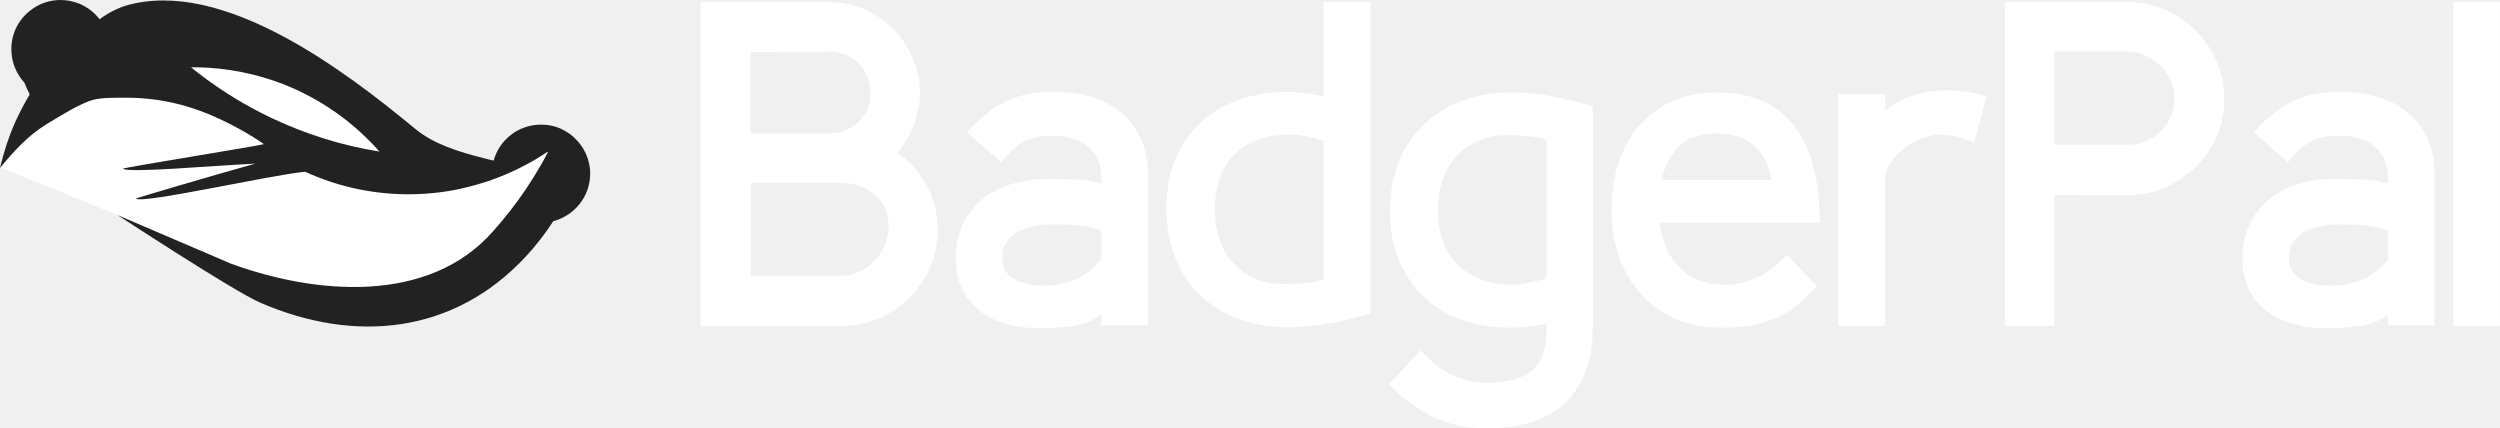
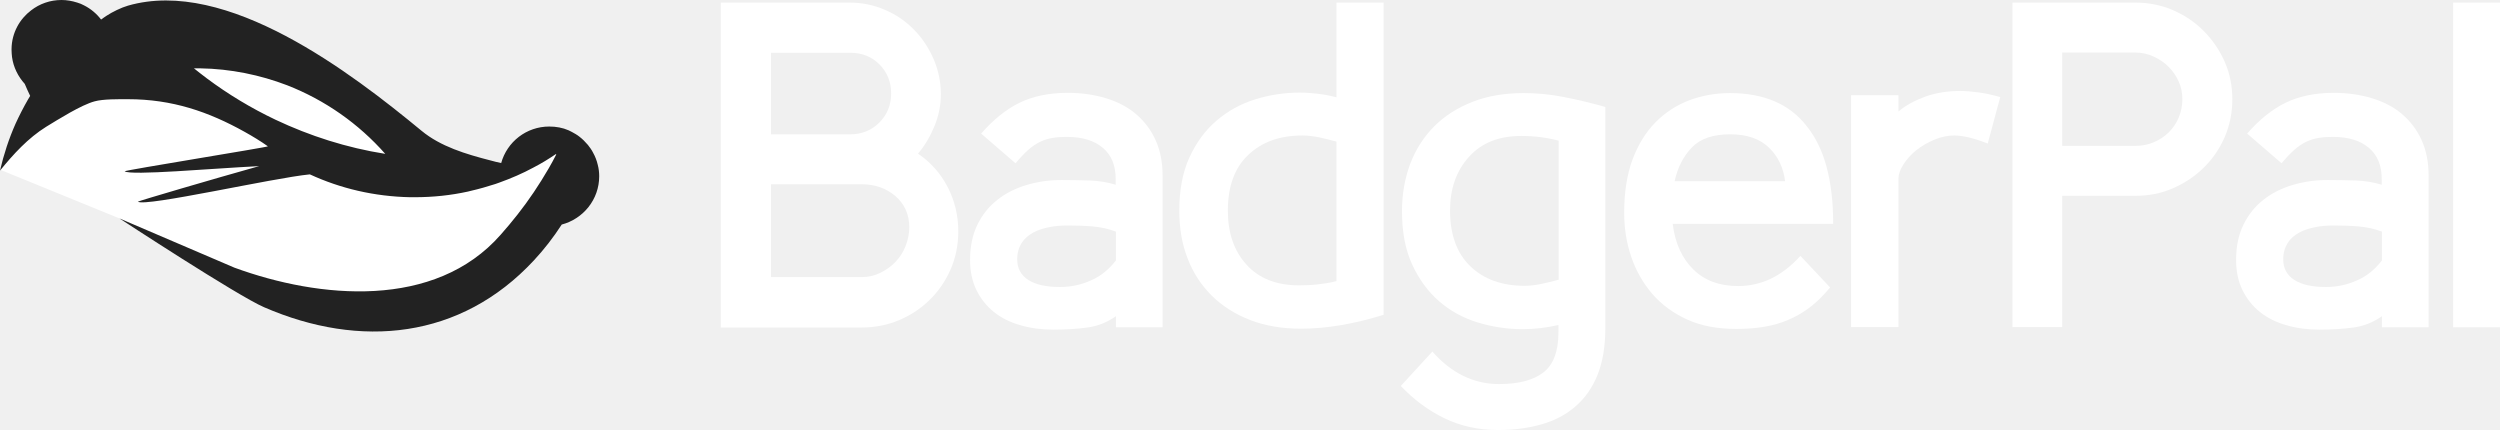
- <svg xmlns="http://www.w3.org/2000/svg" version="1.1" id="Layer_1" x="0px" y="0px" viewBox="0 0 1077.2 184.4" style="enable-background:new 0 0 1077.2 184.4;" xml:space="preserve">
+ <svg xmlns="http://www.w3.org/2000/svg" version="1.1" id="Logo" x="0px" y="0px" viewBox="0 0 1061 182.4" style="enable-background:new 0 0 1061 182.4;" xml:space="preserve">
  <style type="text/css">
	.st0{fill:#FFFFFF;}
	.st1{fill:#222222;}
</style>
-   <g id="Logo">
-     <polyline class="st0" points="0.2,72.1 50.7,92.7 100.7,120.6 172.2,129.1 207.2,112.1 238.2,70.1 238.2,61.1 224.2,68.1    210.2,74.1 175.2,65.1 147.2,36.1 82.2,13.1 34.2,29.1 0.2,72.1  " />
-     <path class="st1" d="M50.7,92.7c0,0,50.2,32.9,61.4,37.7c40.8,17.7,83.4,13.5,114.4-19.8c4.4-4.7,8.4-9.9,11.9-15.3   c9.1-2.4,15.9-10.6,15.9-20.5c0-1.7-0.2-3.3-0.6-4.8c-0.4-1.8-1.1-3.6-2-5.2c-0.6-1.2-1.4-2.3-2.2-3.3c-1.1-1.3-2.3-2.5-3.6-3.5   c-1-0.8-2.1-1.4-3.2-2c-0.5-0.2-0.9-0.5-1.4-0.7c-2.5-1.1-5.3-1.6-8.2-1.6c-9.7,0-17.9,6.5-20.4,15.5c-1.5-0.3-3-0.7-4.5-1.1   c-10.5-2.7-21.2-5.9-29.3-12.6C149.2,31,96.2-9.7,54.3,2.4c-2.8,0.8-6.7,2.7-9.1,4.3c-0.8,0.5-1.6,1.1-2.3,1.6   c-1.9-2.5-4.4-4.6-7.2-6c-0.9-0.5-1.9-0.9-2.9-1.2C30.6,0.4,28.4,0,26.1,0c-4.8,0-9.3,1.6-12.9,4.4C8.3,8.1,5,14,4.9,20.7   c0,0.2,0,0.3,0,0.5c0,1,0.1,2,0.2,3c0.6,4.4,2.6,8.3,5.4,11.4c0.7,1.7,1.5,3.4,2.3,5.1c-0.3,0.5-0.6,1-0.9,1.5   C10,45.5,8.2,49,6.6,52.5c-2.8,6.3-5,13-6.6,19.9c5.7-7,11.9-13.8,19.6-18.6c5.1-3.1,14.9-9.3,20.6-10.8c3.6-1,10.3-0.9,14.1-0.9   c18.8,0,34.2,5.3,49.6,13.9c3.4,1.9,6.7,3.9,9.8,6.1c-0.2,0.4-60.6,10.1-60.8,10.6c2.6,1.9,37-1.2,57.1-2.2   C90.4,76,58.7,85.3,58.5,85.6c3.2,2.3,57.5-10.1,73-11.6c13,6,27.4,9.4,42.6,9.7c0.6,0,1.3,0,1.9,0c7.8,0,15.3-0.8,22.6-2.4   c0.4-0.1,0.8-0.2,1.2-0.3c3.5-0.8,7-1.8,10.4-2.9c0.6-0.2,1.1-0.4,1.7-0.6c5-1.8,9.9-3.9,14.5-6.4c3.3-1.7,6.4-3.6,9.5-5.7   c0.2,0.2,0,0,0.2,0.1c-1,2-2.1,4-3.2,5.9c-4,6.9-8.4,13.5-13.3,19.7c-2.3,2.9-4.6,5.7-7.1,8.5c-27.9,31.8-76.9,27.2-113,14   L50.7,92.7z M116.9,50.8C106.6,45.9,96.8,40,87.7,33.2c-1.8-1.4-3.7-2.8-5.4-4.2c0.2,0,0.5,0,0.7,0c0.6,0,1.3,0,1.9,0   c13,0.2,25.5,2.8,37,7.2c16.1,6.3,30.3,16.3,41.6,29.1C147.1,62.7,131.5,57.7,116.9,50.8z" />
-     <g>
-       <path class="st0" d="M301.9,140.4V0.9h55.4c5.3,0,10.4,1,15.1,3.1c4.8,2.1,8.9,4.9,12.5,8.5c3.5,3.6,6.3,7.8,8.4,12.6    s3.1,9.8,3.1,15.1c0,4.7-0.9,9.2-2.7,13.7c-1.8,4.5-4.2,8.4-7.1,11.9c5.4,3.7,9.7,8.5,12.8,14.3c3.1,5.8,4.6,12.2,4.6,19.1    c0,5.7-1.1,11.1-3.3,16.1c-2.2,5.1-5.2,9.4-9,13.2c-3.8,3.7-8.2,6.6-13.3,8.8c-5.1,2.1-10.4,3.2-16.1,3.2h-60.4V140.4z     M323.4,22.4v35.1h34.1c4.9,0,9.1-1.7,12.5-5.1c3.4-3.4,5.1-7.5,5.1-12.5s-1.7-9.2-5.1-12.6c-3.4-3.3-7.5-5-12.5-5L323.4,22.4    L323.4,22.4z M323.4,118.8h39.1c2.8,0,5.4-0.6,7.9-1.8c2.5-1.2,4.6-2.8,6.5-4.7c1.9-1.9,3.3-4.2,4.4-6.8c1.1-2.6,1.6-5.3,1.6-8.1    c0-5.6-2-10.1-6-13.5s-8.8-5.1-14.3-5.1h-39.1v40H323.4z" />
-       <path class="st0" d="M474.5,140.4v-4.8c-3.7,2.7-7.8,4.3-12.3,4.9c-4.5,0.6-9.3,0.9-14.6,0.9c-5.1,0-9.8-0.6-14.2-1.9    c-4.4-1.3-8.2-3.2-11.4-5.7c-3.2-2.5-5.7-5.6-7.5-9.4c-1.8-3.7-2.7-8-2.7-13c0-5.7,1.1-10.7,3.2-15s5-7.9,8.6-10.8s7.8-5,12.6-6.4    s9.8-2.1,14.9-2.1c4.3,0,8.3,0.1,12.1,0.2c3.8,0.1,7.5,0.7,11.3,1.8v-2.4c0-5.8-1.9-10.3-5.6-13.5c-3.7-3.1-8.8-4.7-15.3-4.7    c-2.1,0-4.1,0.1-6,0.4c-1.9,0.3-3.7,0.8-5.4,1.6c-1.7,0.8-3.5,2-5.2,3.5c-1.7,1.5-3.6,3.5-5.6,5.9l-14.7-12.8    c5.2-6,10.7-10.4,16.5-13.3s12.8-4.3,20.7-4.3c6,0,11.5,0.8,16.4,2.3c5,1.5,9.3,3.8,12.9,6.8s6.4,6.7,8.4,11.2s3,9.5,3,15.2v65.2    h-20.1L474.5,140.4L474.5,140.4z M474.5,99.3c-3.2-1.2-6.5-1.9-10.1-2.2c-3.5-0.3-7.1-0.4-10.9-0.4c-2.7,0-5.2,0.2-7.8,0.7    c-2.5,0.5-4.8,1.2-6.9,2.3c-2.1,1.1-3.7,2.6-5,4.5s-1.9,4.3-1.9,7.1c0,3.9,1.6,6.8,4.8,8.8c3.2,2,7.7,3,13.6,3    c4.6,0,9.1-0.9,13.4-2.8s7.8-4.7,10.8-8.6V99.3z" />
-       <path class="st0" d="M570.2,0.9h20.3V135c-12.8,4-24.6,6-35.5,6c-8.1,0-15.4-1.3-21.9-3.8s-12-6-16.5-10.6c-4.5-4.5-8-9.9-10.4-16    c-2.4-6.2-3.6-13-3.6-20.4c0-8.9,1.5-16.5,4.4-22.9s6.8-11.6,11.7-15.7c4.8-4.1,10.4-7.1,16.5-9.1c6.2-1.9,12.6-2.9,19.2-2.9    c2.7,0,5.3,0.2,7.9,0.5c2.6,0.3,5.2,0.8,7.9,1.5V0.9z M523.5,90.3c0,9.6,2.7,17.3,8,23.2c5.3,5.9,12.8,8.9,22.5,8.9    c2.7,0,5.3-0.1,8.1-0.4c2.7-0.3,5.4-0.7,8.1-1.4v-60c-2.4-0.7-4.9-1.3-7.4-1.8s-4.9-0.8-7.2-0.8c-9.8,0-17.6,2.8-23.4,8.4    S523.5,80,523.5,90.3z" />
-       <path class="st0" d="M666.2,139.4c-5.2,1.2-10.4,1.8-15.5,1.8c-6.6,0-13.1-1-19.3-2.9s-11.8-4.9-16.5-9.1    c-4.8-4.1-8.6-9.4-11.6-15.7c-2.9-6.4-4.4-14-4.4-22.9c0-7.3,1.2-14.1,3.6-20.3c2.4-6.2,5.8-11.6,10.4-16.1    c4.5-4.5,10-8,16.5-10.6c6.5-2.5,13.8-3.8,21.9-3.8c5.4,0,11.1,0.5,16.8,1.6c5.8,1.1,11.9,2.5,18.2,4.4v95.1    c0,7.8-1.1,14.5-3.4,20c-2.3,5.5-5.4,10-9.5,13.6c-4.1,3.5-8.9,6.1-14.5,7.7c-5.6,1.6-11.9,2.4-18.6,2.4c-8.5,0-16.2-1.7-23.1-5.1    c-6.9-3.4-13.2-8-18.7-13.9l13.6-14.7c8.2,9.3,17.8,14,28.7,14c8.5,0,14.9-1.7,19.1-5.1c4.2-3.4,6.4-9.1,6.4-17v-3.4L666.2,139.4    L666.2,139.4z M619.6,90.3c0,10.4,2.9,18.3,8.7,23.9s13.6,8.4,23.4,8.4c2.3,0,4.6-0.3,7.1-0.8s4.9-1.1,7.5-1.8V60.2    c-4.9-1.3-10.3-2-16.1-2c-9.6,0-17,3-22.4,8.9C622.3,73,619.6,80.8,619.6,90.3z" />
-       <path class="st0" d="M780.4,125.8c-4.5,5.1-9.8,8.9-15.9,11.5c-6.1,2.6-13.5,3.9-22.1,3.9c-8.1,0-15.1-1.4-21.1-4.1    c-6-2.7-11-6.4-14.9-11.1c-4-4.6-7-10-9-15.9c-2-6-3-12.3-3-18.9c0-8.8,1.2-16.4,3.6-22.8c2.4-6.4,5.7-11.8,9.9-16    c4.2-4.3,9-7.4,14.4-9.5s11.3-3.1,17.5-3.1c14.7,0,25.8,4.8,33.2,14.3c7.4,9.6,11.1,23.5,11.1,41.9h-69c1.1,8.4,4,14.9,8.9,19.6    c4.8,4.7,11.3,7.1,19.2,7.1c4.8,0,9.4-1,13.8-3s8.7-5.3,13-10l12.8,13.6L780.4,125.8z M739.8,57.5c-7.3,0-12.8,1.9-16.4,5.6    c-3.7,3.7-6.1,8.6-7.5,14.5h47.4c-0.7-5.7-3-10.5-6.9-14.3C752.5,59.4,746.9,57.5,739.8,57.5z" />
-       <path class="st0" d="M850.6,61.4c-2.7-1.1-5.2-1.9-7.8-2.5c-2.5-0.6-4.7-0.9-6.6-0.9c-2.8,0-5.6,0.6-8.6,1.8    c-2.9,1.2-5.5,2.7-7.8,4.6s-4.1,3.9-5.5,6.1s-2.1,4.2-2.1,6.1v63.8H792V40.7h20.3v7c3.2-2.7,7-4.8,11.6-6.4    c4.5-1.6,9.6-2.4,15.1-2.4c2,0,4.5,0.2,7.6,0.6c3.1,0.4,6.2,1.1,9.4,2L850.6,61.4z" />
-       <path class="st0" d="M885.2,84v56.4h-21.3V0.9h52.8c5.7,0,11.1,1.1,16.1,3.3s9.5,5.2,13.3,9s6.8,8.2,9,13.3s3.3,10.4,3.3,16.1    s-1.1,11.1-3.3,16.1c-2.2,5.1-5.2,9.4-9,13.2c-3.8,3.7-8.2,6.7-13.3,8.9c-5.1,2.2-10.4,3.3-16.1,3.3L885.2,84L885.2,84z     M885.2,62.4h31.5c2.8,0,5.4-0.5,7.8-1.5c2.4-1,4.5-2.4,6.4-4.2s3.3-3.9,4.4-6.4c1.1-2.5,1.6-5.1,1.6-7.9s-0.5-5.4-1.6-7.8    c-1.1-2.4-2.5-4.5-4.4-6.3s-4-3.3-6.4-4.4s-5-1.7-7.8-1.7h-31.5V62.4z" />
-       <path class="st0" d="M1028.9,140.4v-4.8c-3.7,2.7-7.8,4.3-12.3,4.9c-4.5,0.6-9.3,0.9-14.6,0.9c-5.1,0-9.8-0.6-14.2-1.9    c-4.4-1.3-8.2-3.2-11.4-5.7s-5.7-5.6-7.5-9.4c-1.8-3.7-2.7-8-2.7-13c0-5.7,1.1-10.7,3.2-15c2.1-4.3,5-7.9,8.6-10.8s7.8-5,12.6-6.4    s9.8-2.1,14.9-2.1c4.3,0,8.3,0.1,12.1,0.2s7.5,0.7,11.3,1.8v-2.4c0-5.8-1.9-10.3-5.6-13.5c-3.7-3.1-8.8-4.7-15.3-4.7    c-2.1,0-4.1,0.1-6,0.4c-1.9,0.3-3.7,0.8-5.4,1.6s-3.5,2-5.2,3.5c-1.7,1.5-3.6,3.5-5.6,5.9l-14.7-12.8c5.2-6,10.7-10.4,16.5-13.3    s12.8-4.3,20.7-4.3c6,0,11.5,0.8,16.4,2.3c5,1.5,9.3,3.8,12.9,6.8s6.4,6.7,8.4,11.2s3,9.5,3,15.2v65.2h-20.1L1028.9,140.4    L1028.9,140.4z M1028.9,99.3c-3.2-1.2-6.5-1.9-10.1-2.2c-3.5-0.3-7.1-0.4-10.9-0.4c-2.7,0-5.2,0.2-7.8,0.7    c-2.5,0.5-4.8,1.2-6.9,2.3c-2.1,1.1-3.7,2.6-5,4.5s-1.9,4.3-1.9,7.1c0,3.9,1.6,6.8,4.8,8.8s7.7,3,13.6,3c4.6,0,9.1-0.9,13.4-2.8    c4.3-1.9,7.8-4.7,10.8-8.6V99.3z" />
-       <path class="st0" d="M1057,140.4V0.9h20.1v139.5H1057z" />
-     </g>
+   <polyline class="st0" points="0.2,72.1 50.7,92.7 100.7,120.6 172.2,129.1 207.2,112.1 238.2,70.1 238.2,61.1 224.2,68.1   210.2,74.1 175.2,65.1 147.2,36.1 82.2,13.1 34.2,29.1 0.2,72.1 " />
+   <path class="st1" d="M50.7,92.7c0,0,50.2,32.9,61.4,37.7c40.8,17.7,83.4,13.5,114.4-19.8c4.4-4.7,8.4-9.9,11.9-15.3  c9.1-2.4,15.9-10.6,15.9-20.5c0-1.7-0.2-3.3-0.6-4.8c-0.4-1.8-1.1-3.6-2-5.2c-0.6-1.2-1.4-2.3-2.2-3.3c-1.1-1.3-2.3-2.5-3.6-3.5  c-1-0.8-2.1-1.4-3.2-2c-0.5-0.2-0.9-0.5-1.4-0.7c-2.5-1.1-5.3-1.6-8.2-1.6c-9.7,0-17.9,6.5-20.4,15.5c-1.5-0.3-3-0.7-4.5-1.1  c-10.5-2.7-21.2-5.9-29.3-12.6C149.2,31,96.2-9.7,54.3,2.4c-2.8,0.8-6.7,2.7-9.1,4.3c-0.8,0.5-1.6,1.1-2.3,1.6  c-1.9-2.5-4.4-4.6-7.2-6c-0.9-0.5-1.9-0.9-2.9-1.2C30.6,0.4,28.4,0,26.1,0c-4.8,0-9.3,1.6-12.9,4.4C8.3,8.1,5,14,4.9,20.7  c0,0.2,0,0.3,0,0.5c0,1,0.1,2,0.2,3c0.6,4.4,2.6,8.3,5.4,11.4c0.7,1.7,1.5,3.4,2.3,5.1c-0.3,0.5-0.6,1-0.9,1.5  C10,45.5,8.2,49,6.6,52.5c-2.8,6.3-5,13-6.6,19.9c5.7-7,11.9-13.8,19.6-18.6c5.1-3.1,14.9-9.3,20.6-10.8c3.6-1,10.3-0.9,14.1-0.9  c18.8,0,34.2,5.3,49.6,13.9c3.4,1.9,6.7,3.9,9.8,6.1c-0.2,0.4-60.6,10.1-60.8,10.6c2.6,1.9,37-1.2,57.1-2.2  C90.4,76,58.7,85.3,58.5,85.6c3.2,2.3,57.5-10.1,73-11.6c13,6,27.4,9.4,42.6,9.7c0.6,0,1.3,0,1.9,0c7.8,0,15.3-0.8,22.6-2.4  c0.4-0.1,0.8-0.2,1.2-0.3c3.5-0.8,7-1.8,10.4-2.9c0.6-0.2,1.1-0.4,1.7-0.6c5-1.8,9.9-3.9,14.5-6.4c3.3-1.7,6.4-3.6,9.5-5.7  c0.2,0.2,0,0,0.2,0.1c-1,2-2.1,4-3.2,5.9c-4,6.9-8.4,13.5-13.3,19.7c-2.3,2.9-4.6,5.7-7.1,8.5c-27.9,31.8-76.9,27.2-113,14  L50.7,92.7z M116.9,50.8C106.6,45.9,96.8,40,87.7,33.2c-1.8-1.4-3.7-2.8-5.4-4.2c0.2,0,0.5,0,0.7,0c0.6,0,1.3,0,1.9,0  c13,0.2,25.5,2.8,37,7.2c16.1,6.3,30.3,16.3,41.6,29.1C147.1,62.7,131.5,57.7,116.9,50.8z" />
+   <g>
+     <path class="st0" d="M305.9,138.9V1.1h54.7c5.2,0,10.2,1,15,3.1c4.7,2,8.8,4.8,12.3,8.4c3.5,3.5,6.2,7.7,8.3,12.4   c2,4.7,3.1,9.7,3.1,15c0,4.6-0.9,9.1-2.7,13.5c-1.8,4.4-4.1,8.3-7,11.7c5.4,3.7,9.6,8.4,12.6,14.2c3,5.8,4.5,12.1,4.5,18.9   c0,5.6-1.1,11-3.2,15.9c-2.2,5-5.1,9.3-8.9,13c-3.7,3.7-8.1,6.6-13.1,8.7c-5,2.1-10.3,3.1-15.9,3.1H305.9z M327.2,22.3V57h33.7   c4.9,0,9-1.7,12.3-5c3.3-3.3,5-7.4,5-12.3c0-5-1.7-9.1-5-12.4c-3.3-3.3-7.4-4.9-12.3-4.9H327.2z M327.2,117.6h38.6   c2.8,0,5.3-0.6,7.8-1.8c2.4-1.2,4.6-2.7,6.4-4.6c1.8-1.9,3.3-4.1,4.3-6.7c1-2.6,1.6-5.2,1.6-8c0-5.5-2-9.9-5.9-13.3   c-3.9-3.3-8.7-5-14.2-5h-38.6V117.6z" />
+     <path class="st0" d="M473.6,138.9v-4.7c-3.7,2.6-7.7,4.2-12.1,4.8c-4.4,0.6-9.2,0.9-14.5,0.9c-5,0-9.6-0.6-14-1.9   c-4.3-1.2-8.1-3.1-11.2-5.6c-3.1-2.5-5.6-5.6-7.4-9.3c-1.8-3.7-2.7-7.9-2.7-12.8c0-5.6,1-10.6,3.1-14.9c2.1-4.3,4.9-7.8,8.5-10.6   c3.5-2.8,7.7-4.9,12.4-6.3c4.7-1.4,9.6-2.1,14.8-2.1c4.2,0,8.2,0.1,11.9,0.2c3.7,0.1,7.4,0.7,11.1,1.8v-2.4   c0-5.8-1.8-10.2-5.5-13.3c-3.7-3.1-8.7-4.6-15.2-4.6c-2.1,0-4.1,0.1-5.9,0.4c-1.8,0.3-3.6,0.8-5.3,1.6c-1.7,0.8-3.4,1.9-5.1,3.4   c-1.7,1.5-3.5,3.4-5.5,5.8l-14.6-12.6c5.1-5.9,10.6-10.3,16.3-13.1c5.8-2.8,12.6-4.2,20.5-4.2c5.9,0,11.3,0.8,16.2,2.3   c4.9,1.5,9.2,3.7,12.7,6.7c3.5,3,6.3,6.6,8.3,11c2,4.4,3,9.4,3,15.1v64.4H473.6z M473.6,98.3c-3.1-1.2-6.5-1.9-9.9-2.2   c-3.5-0.3-7.1-0.4-10.7-0.4c-2.6,0-5.2,0.2-7.7,0.7c-2.5,0.5-4.8,1.2-6.8,2.3c-2,1.1-3.7,2.5-4.9,4.4c-1.2,1.9-1.9,4.2-1.9,7   c0,3.8,1.6,6.7,4.7,8.7c3.1,2,7.6,3,13.4,3c4.6,0,9-0.9,13.2-2.8c4.2-1.8,7.7-4.7,10.6-8.5V98.3z" />
+     <path class="st0" d="M567.1,1.1h20.1v132.5c-12.6,3.9-24.3,5.9-35,5.9c-8,0-15.2-1.2-21.7-3.7c-6.4-2.5-11.9-6-16.3-10.4   c-4.5-4.5-7.9-9.7-10.2-15.8c-2.4-6.1-3.5-12.8-3.5-20.2c0-8.8,1.4-16.3,4.3-22.6c2.9-6.3,6.7-11.5,11.5-15.6   c4.8-4.1,10.2-7.1,16.3-9c6.1-1.9,12.4-2.9,19-2.9c2.6,0,5.2,0.2,7.8,0.5c2.6,0.3,5.1,0.8,7.8,1.5V1.1z M521.1,89.4   c0,9.4,2.6,17.1,7.9,22.9c5.2,5.8,12.7,8.8,22.2,8.8c2.6,0,5.3-0.1,8-0.4c2.7-0.3,5.3-0.7,8-1.4V60.1c-2.4-0.7-4.8-1.2-7.3-1.8   c-2.5-0.5-4.9-0.8-7.1-0.8c-9.7,0-17.4,2.8-23.1,8.3C523.9,71.3,521.1,79.2,521.1,89.4z" />
+     <path class="st0" d="M661.5,137.9c-5.1,1.2-10.2,1.8-15.4,1.8c-6.6,0-12.9-1-19.1-2.9c-6.2-1.9-11.6-4.9-16.3-9   c-4.7-4.1-8.5-9.3-11.4-15.6c-2.9-6.3-4.3-13.8-4.3-22.6c0-7.2,1.2-13.9,3.5-20.1c2.4-6.2,5.8-11.5,10.2-15.9   c4.5-4.5,9.9-7.9,16.3-10.4c6.4-2.5,13.6-3.7,21.7-3.7c5.4,0,10.9,0.5,16.6,1.6c5.7,1.1,11.7,2.5,18,4.3v93.9   c0,7.7-1.1,14.3-3.3,19.8c-2.2,5.4-5.3,9.9-9.4,13.4c-4,3.5-8.8,6-14.4,7.6c-5.6,1.6-11.7,2.4-18.4,2.4c-8.4,0-16-1.7-22.8-5   c-6.8-3.3-13-7.9-18.5-13.7l13.4-14.6c8.1,9.2,17.6,13.8,28.3,13.8c8.4,0,14.7-1.7,18.9-5c4.2-3.3,6.3-9,6.3-16.8V137.9z    M615.4,89.4c0,10.2,2.9,18.1,8.6,23.6c5.7,5.5,13.4,8.3,23.1,8.3c2.2,0,4.6-0.3,7-0.8c2.4-0.5,4.9-1.1,7.4-1.8V59.7   c-4.9-1.3-10.2-2-15.9-2c-9.4,0-16.8,2.9-22.1,8.8C618.1,72.4,615.4,80,615.4,89.4z" />
+     <path class="st0" d="M774.5,124.5c-4.5,5-9.7,8.8-15.7,11.3c-6,2.6-13.3,3.8-21.9,3.8c-8,0-15-1.3-20.9-4   c-5.9-2.7-10.8-6.3-14.8-10.9c-3.9-4.6-6.9-9.8-8.9-15.7c-2-5.9-3-12.1-3-18.7c0-8.7,1.2-16.2,3.5-22.5c2.4-6.4,5.6-11.6,9.7-15.8   c4.1-4.2,8.9-7.3,14.3-9.4c5.4-2,11.2-3.1,17.3-3.1c14.6,0,25.5,4.7,32.8,14.2C774.4,63.1,778,76.8,778,95h-68.1   c1,8.3,4,14.7,8.8,19.4c4.8,4.7,11.1,7,19,7c4.7,0,9.3-1,13.6-3c4.3-2,8.6-5.2,12.8-9.8l12.6,13.4L774.5,124.5z M734.3,57   c-7.2,0-12.6,1.8-16.2,5.5c-3.6,3.7-6.1,8.5-7.4,14.4h46.9c-0.7-5.6-2.9-10.4-6.8-14.2C746.9,58.9,741.4,57,734.3,57z" />
+     <path class="st0" d="M843.6,60.9c-2.6-1-5.2-1.9-7.7-2.5c-2.5-0.6-4.7-0.9-6.5-0.9c-2.8,0-5.6,0.6-8.5,1.8   c-2.9,1.2-5.4,2.7-7.7,4.5c-2.2,1.8-4,3.8-5.4,6c-1.4,2.2-2.1,4.2-2.1,6v63h-20.1V40.4h20.1v6.9c3.1-2.6,7-4.7,11.4-6.3   c4.5-1.6,9.4-2.4,15-2.4c2,0,4.5,0.2,7.5,0.6c3,0.4,6.1,1.1,9.3,2L843.6,60.9z" />
+     <path class="st0" d="M875.2,83.1v55.7h-21.1V1.1h52.2c5.6,0,11,1.1,15.9,3.2c5,2.2,9.4,5.1,13.1,8.9c3.7,3.7,6.7,8.1,8.9,13.1   c2.2,5,3.2,10.3,3.2,15.9c0,5.6-1.1,11-3.2,15.9c-2.2,5-5.1,9.3-8.9,13c-3.7,3.7-8.1,6.6-13.1,8.8c-5,2.2-10.3,3.2-15.9,3.2H875.2z    M875.2,61.9h31.1c2.8,0,5.3-0.5,7.7-1.5c2.4-1,4.5-2.4,6.3-4.1c1.8-1.8,3.3-3.9,4.3-6.3c1-2.4,1.6-5,1.6-7.8   c0-2.8-0.5-5.3-1.6-7.7c-1.1-2.4-2.5-4.4-4.3-6.2c-1.8-1.8-3.9-3.2-6.3-4.3c-2.4-1.1-4.9-1.7-7.7-1.7h-31.1V61.9z" />
+     <path class="st0" d="M1010.9,138.9v-4.7c-3.7,2.6-7.7,4.2-12.1,4.8c-4.4,0.6-9.2,0.9-14.5,0.9c-5,0-9.6-0.6-14-1.9   c-4.3-1.2-8.1-3.1-11.2-5.6c-3.1-2.5-5.6-5.6-7.4-9.3c-1.8-3.7-2.7-7.9-2.7-12.8c0-5.6,1-10.6,3.1-14.9c2.1-4.3,4.9-7.8,8.5-10.6   c3.5-2.8,7.7-4.9,12.4-6.3c4.7-1.4,9.6-2.1,14.8-2.1c4.2,0,8.2,0.1,11.9,0.2c3.7,0.1,7.4,0.7,11.1,1.8v-2.4   c0-5.8-1.8-10.2-5.5-13.3c-3.7-3.1-8.7-4.6-15.2-4.6c-2.1,0-4.1,0.1-5.9,0.4c-1.8,0.3-3.6,0.8-5.3,1.6c-1.7,0.8-3.4,1.9-5.1,3.4   c-1.7,1.5-3.5,3.4-5.5,5.8l-14.6-12.6c5.1-5.9,10.6-10.3,16.3-13.1c5.8-2.8,12.6-4.2,20.5-4.2c5.9,0,11.3,0.8,16.2,2.3   c4.9,1.5,9.2,3.7,12.7,6.7c3.5,3,6.3,6.6,8.3,11c2,4.4,3,9.4,3,15.1v64.4H1010.9z M1010.9,98.3c-3.1-1.2-6.5-1.9-9.9-2.2   c-3.5-0.3-7.1-0.4-10.7-0.4c-2.6,0-5.2,0.2-7.7,0.7c-2.5,0.5-4.8,1.2-6.8,2.3c-2,1.1-3.7,2.5-4.9,4.4c-1.2,1.9-1.9,4.2-1.9,7   c0,3.8,1.6,6.7,4.7,8.7c3.1,2,7.6,3,13.4,3c4.6,0,9-0.9,13.2-2.8c4.2-1.8,7.7-4.7,10.6-8.5V98.3z" />
+     <path class="st0" d="M1041.1,138.9V1.1h19.9v137.8H1041.1z" />
  </g>
</svg>
